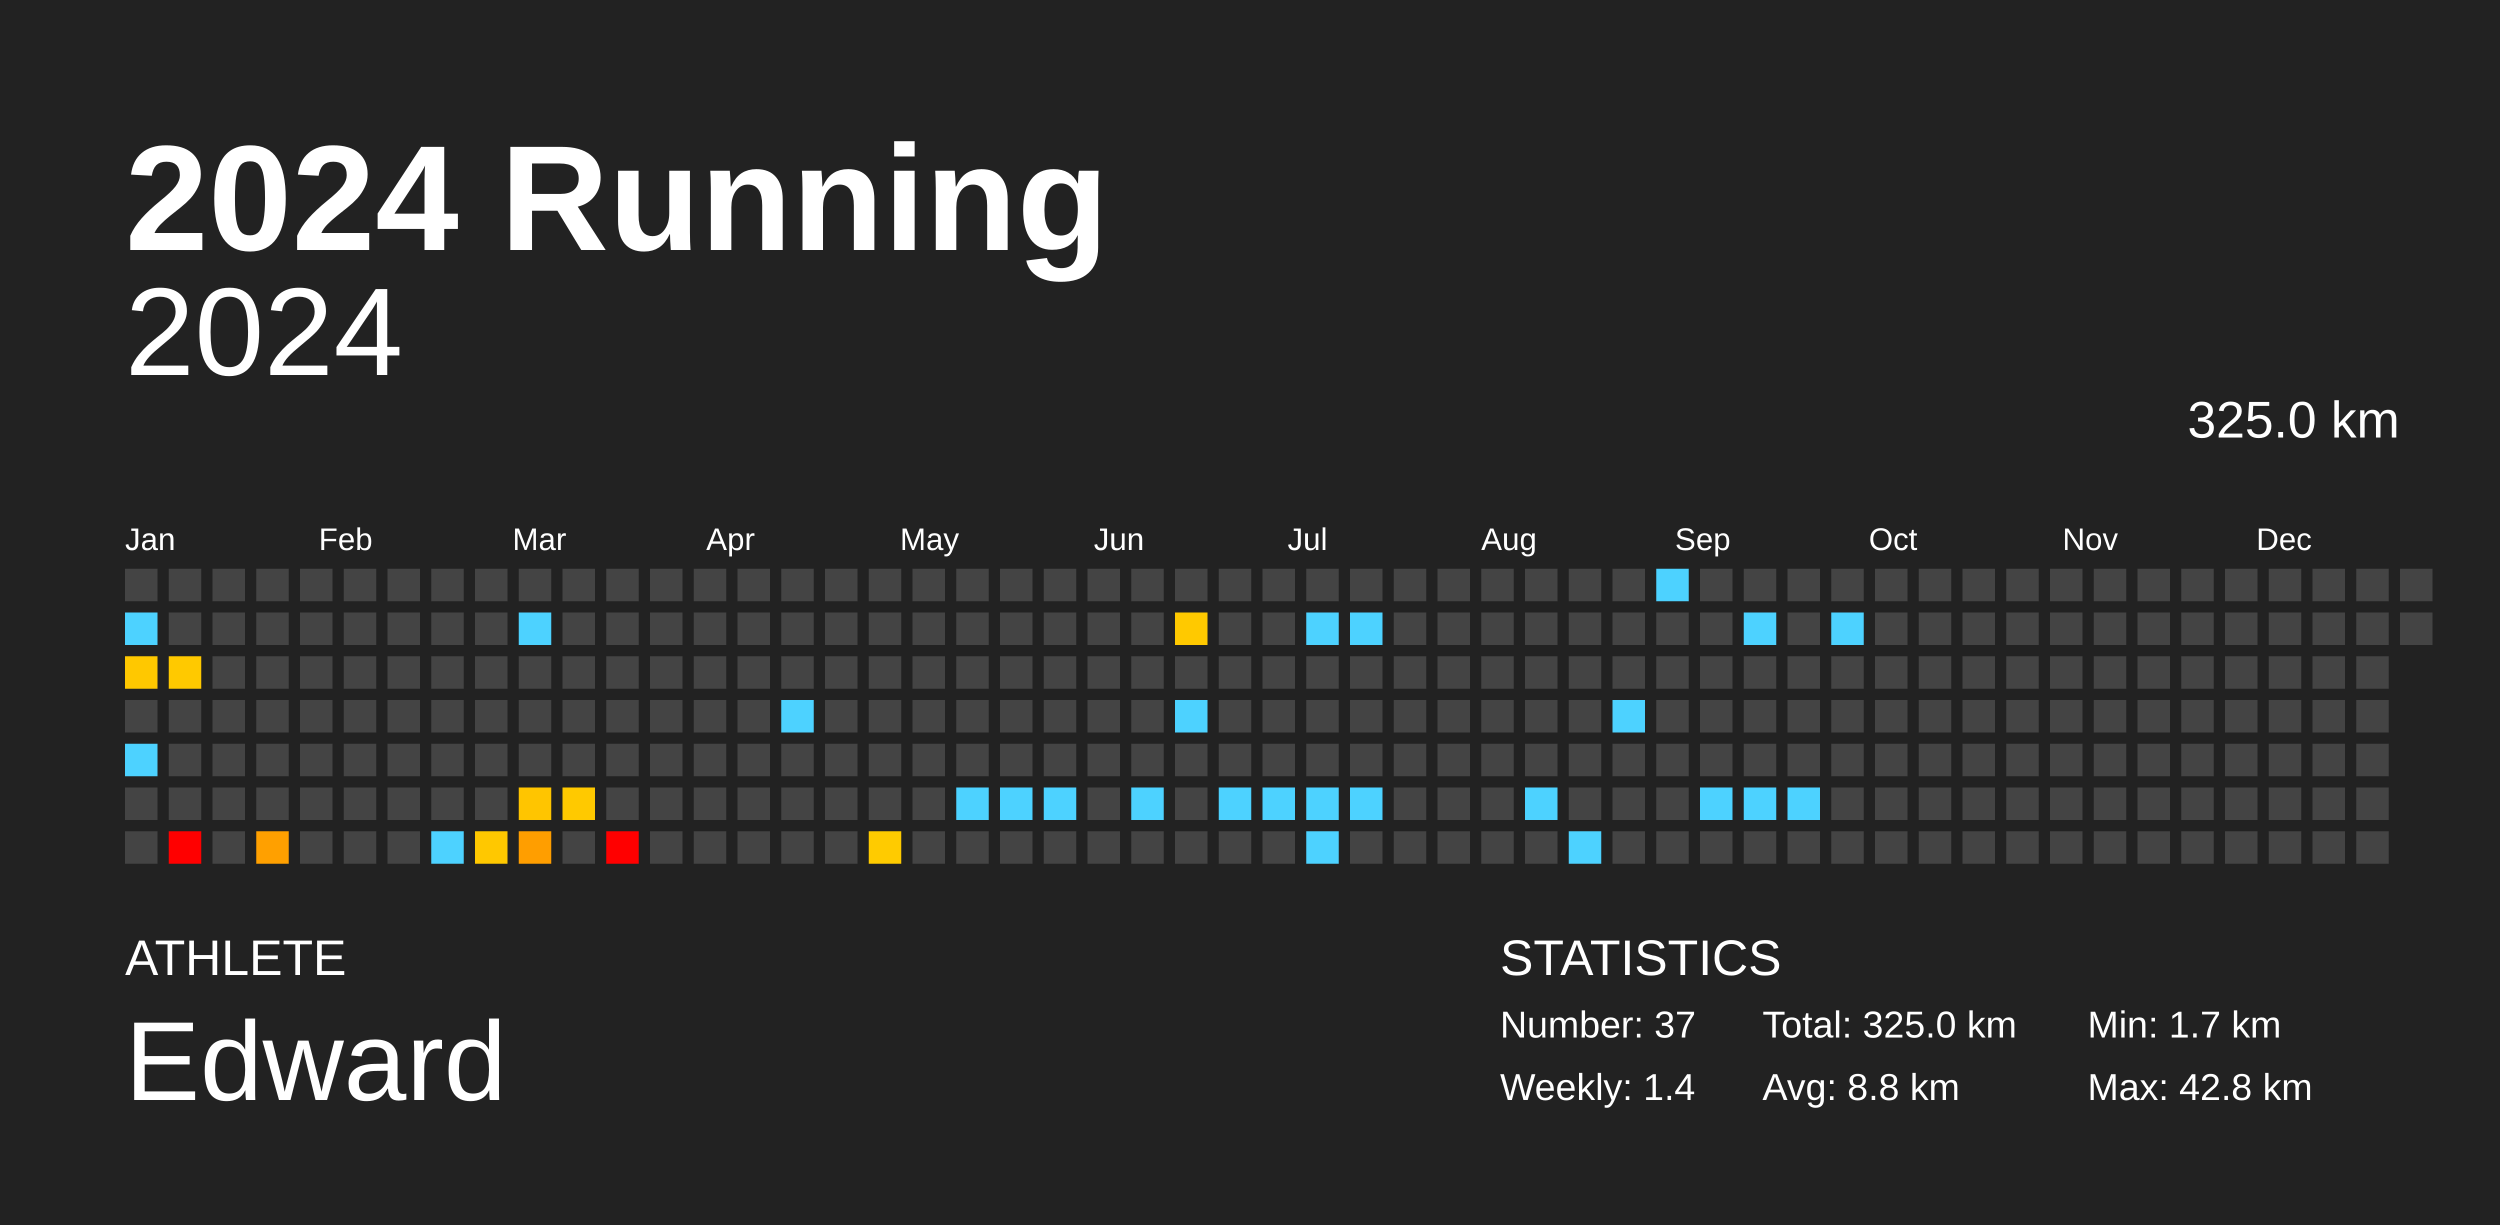
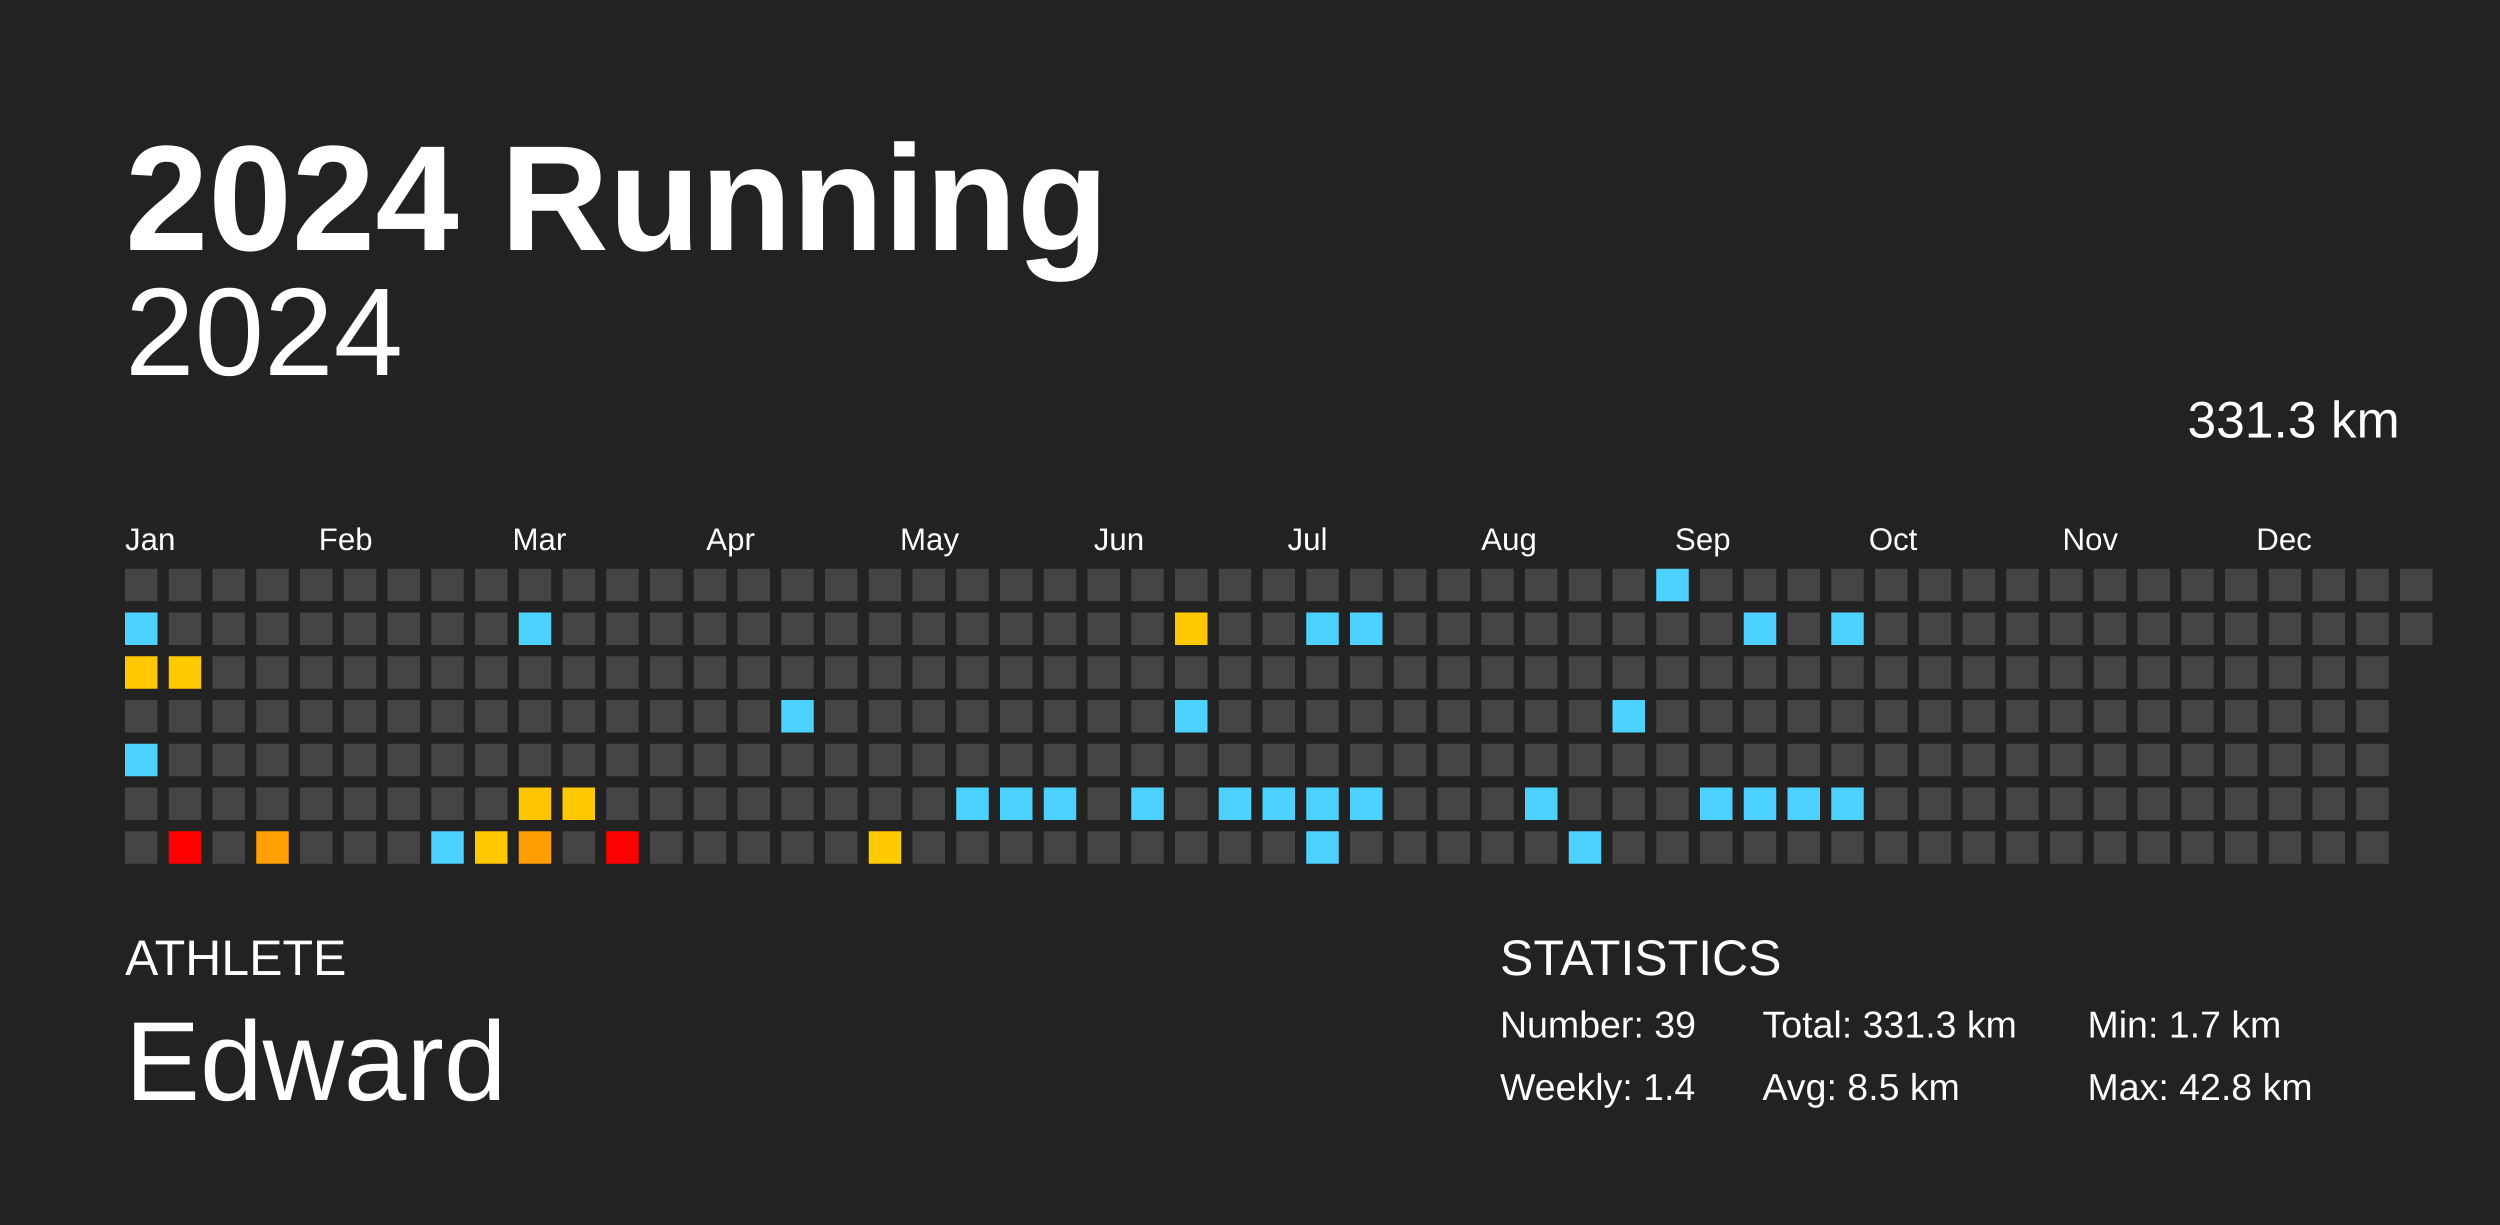
<svg xmlns="http://www.w3.org/2000/svg" baseProfile="full" height="98mm" version="1.1" viewBox="0,0,200,98" width="200mm">
  <defs />
  <rect fill="#222222" height="98" width="200" x="0" y="0" />
  <text fill="#FFFFFF" style="font-size:12px; font-family:Arial; font-weight:bold;" x="10" y="20">2024 Running</text>
  <text fill="#FFFFFF" style="font-size:4px; font-family:Arial" x="10" y="78">ATHLETE</text>
  <text fill="#FFFFFF" style="font-size:9px; font-family:Arial" x="10" y="88">Edward</text>
  <text fill="#FFFFFF" style="font-size:4px; font-family:Arial" x="120" y="78">STATISTICS</text>
-   <text fill="#FFFFFF" style="font-size:3px; font-family:Arial" x="120" y="83">Number: 37</text>
+   <text fill="#FFFFFF" style="font-size:3px; font-family:Arial" x="120" y="83">Number: 39</text>
  <text fill="#FFFFFF" style="font-size:3px; font-family:Arial" x="120" y="88">Weekly: 1.4</text>
-   <text fill="#FFFFFF" style="font-size:3px; font-family:Arial" x="141" y="83">Total: 325.0 km</text>
-   <text fill="#FFFFFF" style="font-size:3px; font-family:Arial" x="141" y="88">Avg: 8.8 km</text>
+   <text fill="#FFFFFF" style="font-size:3px; font-family:Arial" x="141" y="83">Total: 331.3 km</text>
+   <text fill="#FFFFFF" style="font-size:3px; font-family:Arial" x="141" y="88">Avg: 8.5 km</text>
  <text fill="#FFFFFF" style="font-size:3px; font-family:Arial" x="167" y="83">Min: 1.7 km</text>
  <text fill="#FFFFFF" style="font-size:3px; font-family:Arial" x="167" y="88">Max: 42.8 km</text>
  <text alignment-baseline="hanging" fill="#FFFFFF" style="font-size:10.0px; font-family:Arial;" x="10" y="30">2024</text>
-   <text alignment-baseline="hanging" fill="#FFFFFF" style="font-size:4.125px; font-family:Arial;" x="175" y="35">325.0 km</text>
+   <text alignment-baseline="hanging" fill="#FFFFFF" style="font-size:4.125px; font-family:Arial;" x="175" y="35">331.3 km</text>
  <text fill="#FFFFFF" style="font-size:2.5px; font-family:Arial" x="10.0" y="44">Jan</text>
  <text fill="#FFFFFF" style="font-size:2.5px; font-family:Arial" x="25.5" y="44">Feb</text>
  <text fill="#FFFFFF" style="font-size:2.5px; font-family:Arial" x="41.0" y="44">Mar</text>
  <text fill="#FFFFFF" style="font-size:2.5px; font-family:Arial" x="56.5" y="44">Apr</text>
  <text fill="#FFFFFF" style="font-size:2.5px; font-family:Arial" x="72.0" y="44">May</text>
  <text fill="#FFFFFF" style="font-size:2.5px; font-family:Arial" x="87.5" y="44">Jun</text>
  <text fill="#FFFFFF" style="font-size:2.5px; font-family:Arial" x="103.0" y="44">Jul</text>
  <text fill="#FFFFFF" style="font-size:2.5px; font-family:Arial" x="118.5" y="44">Aug</text>
  <text fill="#FFFFFF" style="font-size:2.5px; font-family:Arial" x="134.0" y="44">Sep</text>
  <text fill="#FFFFFF" style="font-size:2.5px; font-family:Arial" x="149.5" y="44">Oct</text>
  <text fill="#FFFFFF" style="font-size:2.5px; font-family:Arial" x="165.0" y="44">Nov</text>
  <text fill="#FFFFFF" style="font-size:2.5px; font-family:Arial" x="180.5" y="44">Dec</text>
  <rect fill="#444444" height="2.6" width="2.6" x="10.0" y="45.5" />
  <rect fill="#4dd2ff" height="2.6" width="2.6" x="10.0" y="49.0" />
  <rect fill="#ffc800" height="2.6" width="2.6" x="10.0" y="52.5" />
  <rect fill="#444444" height="2.6" width="2.6" x="10.0" y="56.0" />
  <rect fill="#4dd2ff" height="2.6" width="2.6" x="10.0" y="59.5" />
  <rect fill="#444444" height="2.6" width="2.6" x="10.0" y="63.0" />
  <rect fill="#444444" height="2.6" width="2.6" x="10.0" y="66.5" />
  <rect fill="#444444" height="2.6" width="2.6" x="13.5" y="45.5" />
  <rect fill="#444444" height="2.6" width="2.6" x="13.5" y="49.0" />
  <rect fill="#ffc900" height="2.6" width="2.6" x="13.5" y="52.5" />
  <rect fill="#444444" height="2.6" width="2.6" x="13.5" y="56.0" />
  <rect fill="#444444" height="2.6" width="2.6" x="13.5" y="59.5" />
  <rect fill="#444444" height="2.6" width="2.6" x="13.5" y="63.0" />
  <rect fill="red" height="2.6" width="2.6" x="13.5" y="66.5" />
  <rect fill="#444444" height="2.6" width="2.6" x="17.0" y="45.5" />
  <rect fill="#444444" height="2.6" width="2.6" x="17.0" y="49.0" />
  <rect fill="#444444" height="2.6" width="2.6" x="17.0" y="52.5" />
  <rect fill="#444444" height="2.6" width="2.6" x="17.0" y="56.0" />
  <rect fill="#444444" height="2.6" width="2.6" x="17.0" y="59.5" />
  <rect fill="#444444" height="2.6" width="2.6" x="17.0" y="63.0" />
  <rect fill="#444444" height="2.6" width="2.6" x="17.0" y="66.5" />
  <rect fill="#444444" height="2.6" width="2.6" x="20.5" y="45.5" />
  <rect fill="#444444" height="2.6" width="2.6" x="20.5" y="49.0" />
  <rect fill="#444444" height="2.6" width="2.6" x="20.5" y="52.5" />
  <rect fill="#444444" height="2.6" width="2.6" x="20.5" y="56.0" />
  <rect fill="#444444" height="2.6" width="2.6" x="20.5" y="59.5" />
  <rect fill="#444444" height="2.6" width="2.6" x="20.5" y="63.0" />
  <rect fill="#ffa000" height="2.6" width="2.6" x="20.5" y="66.5" />
  <rect fill="#444444" height="2.6" width="2.6" x="24.0" y="45.5" />
  <rect fill="#444444" height="2.6" width="2.6" x="24.0" y="49.0" />
  <rect fill="#444444" height="2.6" width="2.6" x="24.0" y="52.5" />
  <rect fill="#444444" height="2.6" width="2.6" x="24.0" y="56.0" />
  <rect fill="#444444" height="2.6" width="2.6" x="24.0" y="59.5" />
  <rect fill="#444444" height="2.6" width="2.6" x="24.0" y="63.0" />
  <rect fill="#444444" height="2.6" width="2.6" x="24.0" y="66.5" />
  <rect fill="#444444" height="2.6" width="2.6" x="27.5" y="45.5" />
  <rect fill="#444444" height="2.6" width="2.6" x="27.5" y="49.0" />
  <rect fill="#444444" height="2.6" width="2.6" x="27.5" y="52.5" />
  <rect fill="#444444" height="2.6" width="2.6" x="27.5" y="56.0" />
  <rect fill="#444444" height="2.6" width="2.6" x="27.5" y="59.5" />
  <rect fill="#444444" height="2.6" width="2.6" x="27.5" y="63.0" />
  <rect fill="#444444" height="2.6" width="2.6" x="27.5" y="66.5" />
  <rect fill="#444444" height="2.6" width="2.6" x="31.0" y="45.5" />
  <rect fill="#444444" height="2.6" width="2.6" x="31.0" y="49.0" />
  <rect fill="#444444" height="2.6" width="2.6" x="31.0" y="52.5" />
  <rect fill="#444444" height="2.6" width="2.6" x="31.0" y="56.0" />
  <rect fill="#444444" height="2.6" width="2.6" x="31.0" y="59.5" />
  <rect fill="#444444" height="2.6" width="2.6" x="31.0" y="63.0" />
  <rect fill="#444444" height="2.6" width="2.6" x="31.0" y="66.5" />
  <rect fill="#444444" height="2.6" width="2.6" x="34.5" y="45.5" />
  <rect fill="#444444" height="2.6" width="2.6" x="34.5" y="49.0" />
  <rect fill="#444444" height="2.6" width="2.6" x="34.5" y="52.5" />
  <rect fill="#444444" height="2.6" width="2.6" x="34.5" y="56.0" />
  <rect fill="#444444" height="2.6" width="2.6" x="34.5" y="59.5" />
  <rect fill="#444444" height="2.6" width="2.6" x="34.5" y="63.0" />
  <rect fill="#4dd2ff" height="2.6" width="2.6" x="34.5" y="66.5" />
  <rect fill="#444444" height="2.6" width="2.6" x="38.0" y="45.5" />
  <rect fill="#444444" height="2.6" width="2.6" x="38.0" y="49.0" />
  <rect fill="#444444" height="2.6" width="2.6" x="38.0" y="52.5" />
  <rect fill="#444444" height="2.6" width="2.6" x="38.0" y="56.0" />
  <rect fill="#444444" height="2.6" width="2.6" x="38.0" y="59.5" />
  <rect fill="#444444" height="2.6" width="2.6" x="38.0" y="63.0" />
  <rect fill="#ffc800" height="2.6" width="2.6" x="38.0" y="66.5" />
  <rect fill="#444444" height="2.6" width="2.6" x="41.5" y="45.5" />
  <rect fill="#4dd2ff" height="2.6" width="2.6" x="41.5" y="49.0" />
  <rect fill="#444444" height="2.6" width="2.6" x="41.5" y="52.5" />
  <rect fill="#444444" height="2.6" width="2.6" x="41.5" y="56.0" />
  <rect fill="#444444" height="2.6" width="2.6" x="41.5" y="59.5" />
  <rect fill="#ffc500" height="2.6" width="2.6" x="41.5" y="63.0" />
  <rect fill="#ff9e00" height="2.6" width="2.6" x="41.5" y="66.5" />
  <rect fill="#444444" height="2.6" width="2.6" x="45.0" y="45.5" />
  <rect fill="#444444" height="2.6" width="2.6" x="45.0" y="49.0" />
  <rect fill="#444444" height="2.6" width="2.6" x="45.0" y="52.5" />
  <rect fill="#444444" height="2.6" width="2.6" x="45.0" y="56.0" />
  <rect fill="#444444" height="2.6" width="2.6" x="45.0" y="59.5" />
  <rect fill="#ffc900" height="2.6" width="2.6" x="45.0" y="63.0" />
  <rect fill="#444444" height="2.6" width="2.6" x="45.0" y="66.5" />
  <rect fill="#444444" height="2.6" width="2.6" x="48.5" y="45.5" />
  <rect fill="#444444" height="2.6" width="2.6" x="48.5" y="49.0" />
  <rect fill="#444444" height="2.6" width="2.6" x="48.5" y="52.5" />
  <rect fill="#444444" height="2.6" width="2.6" x="48.5" y="56.0" />
  <rect fill="#444444" height="2.6" width="2.6" x="48.5" y="59.5" />
  <rect fill="#444444" height="2.6" width="2.6" x="48.5" y="63.0" />
  <rect fill="red" height="2.6" width="2.6" x="48.5" y="66.5" />
  <rect fill="#444444" height="2.6" width="2.6" x="52.0" y="45.5" />
  <rect fill="#444444" height="2.6" width="2.6" x="52.0" y="49.0" />
  <rect fill="#444444" height="2.6" width="2.6" x="52.0" y="52.5" />
  <rect fill="#444444" height="2.6" width="2.6" x="52.0" y="56.0" />
  <rect fill="#444444" height="2.6" width="2.6" x="52.0" y="59.5" />
  <rect fill="#444444" height="2.6" width="2.6" x="52.0" y="63.0" />
  <rect fill="#444444" height="2.6" width="2.6" x="52.0" y="66.5" />
  <rect fill="#444444" height="2.6" width="2.6" x="55.5" y="45.5" />
  <rect fill="#444444" height="2.6" width="2.6" x="55.5" y="49.0" />
  <rect fill="#444444" height="2.6" width="2.6" x="55.5" y="52.5" />
  <rect fill="#444444" height="2.6" width="2.6" x="55.5" y="56.0" />
  <rect fill="#444444" height="2.6" width="2.6" x="55.5" y="59.5" />
  <rect fill="#444444" height="2.6" width="2.6" x="55.5" y="63.0" />
  <rect fill="#444444" height="2.6" width="2.6" x="55.5" y="66.5" />
  <rect fill="#444444" height="2.6" width="2.6" x="59.0" y="45.5" />
  <rect fill="#444444" height="2.6" width="2.6" x="59.0" y="49.0" />
  <rect fill="#444444" height="2.6" width="2.6" x="59.0" y="52.5" />
  <rect fill="#444444" height="2.6" width="2.6" x="59.0" y="56.0" />
  <rect fill="#444444" height="2.6" width="2.6" x="59.0" y="59.5" />
  <rect fill="#444444" height="2.6" width="2.6" x="59.0" y="63.0" />
  <rect fill="#444444" height="2.6" width="2.6" x="59.0" y="66.5" />
  <rect fill="#444444" height="2.6" width="2.6" x="62.5" y="45.5" />
  <rect fill="#444444" height="2.6" width="2.6" x="62.5" y="49.0" />
  <rect fill="#444444" height="2.6" width="2.6" x="62.5" y="52.5" />
  <rect fill="#4dd2ff" height="2.6" width="2.6" x="62.5" y="56.0" />
  <rect fill="#444444" height="2.6" width="2.6" x="62.5" y="59.5" />
  <rect fill="#444444" height="2.6" width="2.6" x="62.5" y="63.0" />
  <rect fill="#444444" height="2.6" width="2.6" x="62.5" y="66.5" />
  <rect fill="#444444" height="2.6" width="2.6" x="66.0" y="45.5" />
  <rect fill="#444444" height="2.6" width="2.6" x="66.0" y="49.0" />
  <rect fill="#444444" height="2.6" width="2.6" x="66.0" y="52.5" />
  <rect fill="#444444" height="2.6" width="2.6" x="66.0" y="56.0" />
  <rect fill="#444444" height="2.6" width="2.6" x="66.0" y="59.5" />
  <rect fill="#444444" height="2.6" width="2.6" x="66.0" y="63.0" />
  <rect fill="#444444" height="2.6" width="2.6" x="66.0" y="66.5" />
  <rect fill="#444444" height="2.6" width="2.6" x="69.5" y="45.5" />
  <rect fill="#444444" height="2.6" width="2.6" x="69.5" y="49.0" />
  <rect fill="#444444" height="2.6" width="2.6" x="69.5" y="52.5" />
  <rect fill="#444444" height="2.6" width="2.6" x="69.5" y="56.0" />
  <rect fill="#444444" height="2.6" width="2.6" x="69.5" y="59.5" />
  <rect fill="#444444" height="2.6" width="2.6" x="69.5" y="63.0" />
  <rect fill="#ffcb00" height="2.6" width="2.6" x="69.5" y="66.5" />
  <rect fill="#444444" height="2.6" width="2.6" x="73.0" y="45.5" />
  <rect fill="#444444" height="2.6" width="2.6" x="73.0" y="49.0" />
  <rect fill="#444444" height="2.6" width="2.6" x="73.0" y="52.5" />
  <rect fill="#444444" height="2.6" width="2.6" x="73.0" y="56.0" />
  <rect fill="#444444" height="2.6" width="2.6" x="73.0" y="59.5" />
  <rect fill="#444444" height="2.6" width="2.6" x="73.0" y="63.0" />
  <rect fill="#444444" height="2.6" width="2.6" x="73.0" y="66.5" />
  <rect fill="#444444" height="2.6" width="2.6" x="76.5" y="45.5" />
  <rect fill="#444444" height="2.6" width="2.6" x="76.5" y="49.0" />
  <rect fill="#444444" height="2.6" width="2.6" x="76.5" y="52.5" />
  <rect fill="#444444" height="2.6" width="2.6" x="76.5" y="56.0" />
  <rect fill="#444444" height="2.6" width="2.6" x="76.5" y="59.5" />
  <rect fill="#4dd2ff" height="2.6" width="2.6" x="76.5" y="63.0" />
  <rect fill="#444444" height="2.6" width="2.6" x="76.5" y="66.5" />
  <rect fill="#444444" height="2.6" width="2.6" x="80.0" y="45.5" />
  <rect fill="#444444" height="2.6" width="2.6" x="80.0" y="49.0" />
  <rect fill="#444444" height="2.6" width="2.6" x="80.0" y="52.5" />
  <rect fill="#444444" height="2.6" width="2.6" x="80.0" y="56.0" />
  <rect fill="#444444" height="2.6" width="2.6" x="80.0" y="59.5" />
  <rect fill="#4dd2ff" height="2.6" width="2.6" x="80.0" y="63.0" />
  <rect fill="#444444" height="2.6" width="2.6" x="80.0" y="66.5" />
  <rect fill="#444444" height="2.6" width="2.6" x="83.5" y="45.5" />
  <rect fill="#444444" height="2.6" width="2.6" x="83.5" y="49.0" />
  <rect fill="#444444" height="2.6" width="2.6" x="83.5" y="52.5" />
  <rect fill="#444444" height="2.6" width="2.6" x="83.5" y="56.0" />
  <rect fill="#444444" height="2.6" width="2.6" x="83.5" y="59.5" />
  <rect fill="#4dd2ff" height="2.6" width="2.6" x="83.5" y="63.0" />
  <rect fill="#444444" height="2.6" width="2.6" x="83.5" y="66.5" />
  <rect fill="#444444" height="2.6" width="2.6" x="87.0" y="45.5" />
  <rect fill="#444444" height="2.6" width="2.6" x="87.0" y="49.0" />
  <rect fill="#444444" height="2.6" width="2.6" x="87.0" y="52.5" />
  <rect fill="#444444" height="2.6" width="2.6" x="87.0" y="56.0" />
  <rect fill="#444444" height="2.6" width="2.6" x="87.0" y="59.5" />
  <rect fill="#444444" height="2.6" width="2.6" x="87.0" y="63.0" />
  <rect fill="#444444" height="2.6" width="2.6" x="87.0" y="66.5" />
  <rect fill="#444444" height="2.6" width="2.6" x="90.5" y="45.5" />
  <rect fill="#444444" height="2.6" width="2.6" x="90.5" y="49.0" />
  <rect fill="#444444" height="2.6" width="2.6" x="90.5" y="52.5" />
  <rect fill="#444444" height="2.6" width="2.6" x="90.5" y="56.0" />
  <rect fill="#444444" height="2.6" width="2.6" x="90.5" y="59.5" />
  <rect fill="#4dd2ff" height="2.6" width="2.6" x="90.5" y="63.0" />
  <rect fill="#444444" height="2.6" width="2.6" x="90.5" y="66.5" />
  <rect fill="#444444" height="2.6" width="2.6" x="94.0" y="45.5" />
  <rect fill="#ffc900" height="2.6" width="2.6" x="94.0" y="49.0" />
  <rect fill="#444444" height="2.6" width="2.6" x="94.0" y="52.5" />
  <rect fill="#4dd2ff" height="2.6" width="2.6" x="94.0" y="56.0" />
  <rect fill="#444444" height="2.6" width="2.6" x="94.0" y="59.5" />
  <rect fill="#444444" height="2.6" width="2.6" x="94.0" y="63.0" />
  <rect fill="#444444" height="2.6" width="2.6" x="94.0" y="66.5" />
  <rect fill="#444444" height="2.6" width="2.6" x="97.5" y="45.5" />
  <rect fill="#444444" height="2.6" width="2.6" x="97.5" y="49.0" />
  <rect fill="#444444" height="2.6" width="2.6" x="97.5" y="52.5" />
  <rect fill="#444444" height="2.6" width="2.6" x="97.5" y="56.0" />
  <rect fill="#444444" height="2.6" width="2.6" x="97.5" y="59.5" />
  <rect fill="#4dd2ff" height="2.6" width="2.6" x="97.5" y="63.0" />
  <rect fill="#444444" height="2.6" width="2.6" x="97.5" y="66.5" />
  <rect fill="#444444" height="2.6" width="2.6" x="101.0" y="45.5" />
  <rect fill="#444444" height="2.6" width="2.6" x="101.0" y="49.0" />
  <rect fill="#444444" height="2.6" width="2.6" x="101.0" y="52.5" />
  <rect fill="#444444" height="2.6" width="2.6" x="101.0" y="56.0" />
  <rect fill="#444444" height="2.6" width="2.6" x="101.0" y="59.5" />
  <rect fill="#4dd2ff" height="2.6" width="2.6" x="101.0" y="63.0" />
  <rect fill="#444444" height="2.6" width="2.6" x="101.0" y="66.5" />
  <rect fill="#444444" height="2.6" width="2.6" x="104.5" y="45.5" />
  <rect fill="#4dd2ff" height="2.6" width="2.6" x="104.5" y="49.0" />
  <rect fill="#444444" height="2.6" width="2.6" x="104.5" y="52.5" />
  <rect fill="#444444" height="2.6" width="2.6" x="104.5" y="56.0" />
  <rect fill="#444444" height="2.6" width="2.6" x="104.5" y="59.5" />
  <rect fill="#4dd2ff" height="2.6" width="2.6" x="104.5" y="63.0" />
  <rect fill="#4dd2ff" height="2.6" width="2.6" x="104.5" y="66.5" />
  <rect fill="#444444" height="2.6" width="2.6" x="108.0" y="45.5" />
  <rect fill="#4dd2ff" height="2.6" width="2.6" x="108.0" y="49.0" />
  <rect fill="#444444" height="2.6" width="2.6" x="108.0" y="52.5" />
  <rect fill="#444444" height="2.6" width="2.6" x="108.0" y="56.0" />
  <rect fill="#444444" height="2.6" width="2.6" x="108.0" y="59.5" />
  <rect fill="#4dd2ff" height="2.6" width="2.6" x="108.0" y="63.0" />
  <rect fill="#444444" height="2.6" width="2.6" x="108.0" y="66.5" />
  <rect fill="#444444" height="2.6" width="2.6" x="111.5" y="45.5" />
  <rect fill="#444444" height="2.6" width="2.6" x="111.5" y="49.0" />
  <rect fill="#444444" height="2.6" width="2.6" x="111.5" y="52.5" />
  <rect fill="#444444" height="2.6" width="2.6" x="111.5" y="56.0" />
  <rect fill="#444444" height="2.6" width="2.6" x="111.5" y="59.5" />
  <rect fill="#444444" height="2.6" width="2.6" x="111.5" y="63.0" />
  <rect fill="#444444" height="2.6" width="2.6" x="111.5" y="66.5" />
  <rect fill="#444444" height="2.6" width="2.6" x="115.0" y="45.5" />
  <rect fill="#444444" height="2.6" width="2.6" x="115.0" y="49.0" />
  <rect fill="#444444" height="2.6" width="2.6" x="115.0" y="52.5" />
  <rect fill="#444444" height="2.6" width="2.6" x="115.0" y="56.0" />
  <rect fill="#444444" height="2.6" width="2.6" x="115.0" y="59.5" />
  <rect fill="#444444" height="2.6" width="2.6" x="115.0" y="63.0" />
  <rect fill="#444444" height="2.6" width="2.6" x="115.0" y="66.5" />
  <rect fill="#444444" height="2.6" width="2.6" x="118.5" y="45.5" />
  <rect fill="#444444" height="2.6" width="2.6" x="118.5" y="49.0" />
  <rect fill="#444444" height="2.6" width="2.6" x="118.5" y="52.5" />
  <rect fill="#444444" height="2.6" width="2.6" x="118.5" y="56.0" />
  <rect fill="#444444" height="2.6" width="2.6" x="118.5" y="59.5" />
  <rect fill="#444444" height="2.6" width="2.6" x="118.5" y="63.0" />
  <rect fill="#444444" height="2.6" width="2.6" x="118.5" y="66.5" />
  <rect fill="#444444" height="2.6" width="2.6" x="122.0" y="45.5" />
  <rect fill="#444444" height="2.6" width="2.6" x="122.0" y="49.0" />
  <rect fill="#444444" height="2.6" width="2.6" x="122.0" y="52.5" />
  <rect fill="#444444" height="2.6" width="2.6" x="122.0" y="56.0" />
  <rect fill="#444444" height="2.6" width="2.6" x="122.0" y="59.5" />
  <rect fill="#4dd2ff" height="2.6" width="2.6" x="122.0" y="63.0" />
  <rect fill="#444444" height="2.6" width="2.6" x="122.0" y="66.5" />
  <rect fill="#444444" height="2.6" width="2.6" x="125.5" y="45.5" />
  <rect fill="#444444" height="2.6" width="2.6" x="125.5" y="49.0" />
  <rect fill="#444444" height="2.6" width="2.6" x="125.5" y="52.5" />
  <rect fill="#444444" height="2.6" width="2.6" x="125.5" y="56.0" />
  <rect fill="#444444" height="2.6" width="2.6" x="125.5" y="59.5" />
  <rect fill="#444444" height="2.6" width="2.6" x="125.5" y="63.0" />
  <rect fill="#4dd2ff" height="2.6" width="2.6" x="125.5" y="66.5" />
  <rect fill="#444444" height="2.6" width="2.6" x="129.0" y="45.5" />
  <rect fill="#444444" height="2.6" width="2.6" x="129.0" y="49.0" />
  <rect fill="#444444" height="2.6" width="2.6" x="129.0" y="52.5" />
  <rect fill="#4dd2ff" height="2.6" width="2.6" x="129.0" y="56.0" />
  <rect fill="#444444" height="2.6" width="2.6" x="129.0" y="59.5" />
  <rect fill="#444444" height="2.6" width="2.6" x="129.0" y="63.0" />
  <rect fill="#444444" height="2.6" width="2.6" x="129.0" y="66.5" />
  <rect fill="#4dd2ff" height="2.6" width="2.6" x="132.5" y="45.5" />
  <rect fill="#444444" height="2.6" width="2.6" x="132.5" y="49.0" />
  <rect fill="#444444" height="2.6" width="2.6" x="132.5" y="52.5" />
  <rect fill="#444444" height="2.6" width="2.6" x="132.5" y="56.0" />
  <rect fill="#444444" height="2.6" width="2.6" x="132.5" y="59.5" />
  <rect fill="#444444" height="2.6" width="2.6" x="132.5" y="63.0" />
  <rect fill="#444444" height="2.6" width="2.6" x="132.5" y="66.5" />
  <rect fill="#444444" height="2.6" width="2.6" x="136.0" y="45.5" />
  <rect fill="#444444" height="2.6" width="2.6" x="136.0" y="49.0" />
  <rect fill="#444444" height="2.6" width="2.6" x="136.0" y="52.5" />
  <rect fill="#444444" height="2.6" width="2.6" x="136.0" y="56.0" />
  <rect fill="#444444" height="2.6" width="2.6" x="136.0" y="59.5" />
  <rect fill="#4dd2ff" height="2.6" width="2.6" x="136.0" y="63.0" />
  <rect fill="#444444" height="2.6" width="2.6" x="136.0" y="66.5" />
  <rect fill="#444444" height="2.6" width="2.6" x="139.5" y="45.5" />
  <rect fill="#4dd2ff" height="2.6" width="2.6" x="139.5" y="49.0" />
  <rect fill="#444444" height="2.6" width="2.6" x="139.5" y="52.5" />
  <rect fill="#444444" height="2.6" width="2.6" x="139.5" y="56.0" />
  <rect fill="#444444" height="2.6" width="2.6" x="139.5" y="59.5" />
  <rect fill="#4dd2ff" height="2.6" width="2.6" x="139.5" y="63.0" />
  <rect fill="#444444" height="2.6" width="2.6" x="139.5" y="66.5" />
  <rect fill="#444444" height="2.6" width="2.6" x="143.0" y="45.5" />
  <rect fill="#444444" height="2.6" width="2.6" x="143.0" y="49.0" />
  <rect fill="#444444" height="2.6" width="2.6" x="143.0" y="52.5" />
  <rect fill="#444444" height="2.6" width="2.6" x="143.0" y="56.0" />
  <rect fill="#444444" height="2.6" width="2.6" x="143.0" y="59.5" />
  <rect fill="#4dd2ff" height="2.6" width="2.6" x="143.0" y="63.0" />
  <rect fill="#444444" height="2.6" width="2.6" x="143.0" y="66.5" />
  <rect fill="#444444" height="2.6" width="2.6" x="146.5" y="45.5" />
  <rect fill="#4dd2ff" height="2.6" width="2.6" x="146.5" y="49.0" />
  <rect fill="#444444" height="2.6" width="2.6" x="146.5" y="52.5" />
  <rect fill="#444444" height="2.6" width="2.6" x="146.5" y="56.0" />
  <rect fill="#444444" height="2.6" width="2.6" x="146.5" y="59.5" />
-   <rect fill="#444444" height="2.6" width="2.6" x="146.5" y="63.0" />
+   <rect fill="#4dd2ff" height="2.6" width="2.6" x="146.5" y="63.0" />
  <rect fill="#444444" height="2.6" width="2.6" x="146.5" y="66.5" />
  <rect fill="#444444" height="2.6" width="2.6" x="150.0" y="45.5" />
  <rect fill="#444444" height="2.6" width="2.6" x="150.0" y="49.0" />
  <rect fill="#444444" height="2.6" width="2.6" x="150.0" y="52.5" />
  <rect fill="#444444" height="2.6" width="2.6" x="150.0" y="56.0" />
  <rect fill="#444444" height="2.6" width="2.6" x="150.0" y="59.5" />
  <rect fill="#444444" height="2.6" width="2.6" x="150.0" y="63.0" />
  <rect fill="#444444" height="2.6" width="2.6" x="150.0" y="66.5" />
  <rect fill="#444444" height="2.6" width="2.6" x="153.5" y="45.5" />
  <rect fill="#444444" height="2.6" width="2.6" x="153.5" y="49.0" />
  <rect fill="#444444" height="2.6" width="2.6" x="153.5" y="52.5" />
  <rect fill="#444444" height="2.6" width="2.6" x="153.5" y="56.0" />
  <rect fill="#444444" height="2.6" width="2.6" x="153.5" y="59.5" />
  <rect fill="#444444" height="2.6" width="2.6" x="153.5" y="63.0" />
  <rect fill="#444444" height="2.6" width="2.6" x="153.5" y="66.5" />
  <rect fill="#444444" height="2.6" width="2.6" x="157.0" y="45.5" />
  <rect fill="#444444" height="2.6" width="2.6" x="157.0" y="49.0" />
  <rect fill="#444444" height="2.6" width="2.6" x="157.0" y="52.5" />
  <rect fill="#444444" height="2.6" width="2.6" x="157.0" y="56.0" />
  <rect fill="#444444" height="2.6" width="2.6" x="157.0" y="59.5" />
  <rect fill="#444444" height="2.6" width="2.6" x="157.0" y="63.0" />
  <rect fill="#444444" height="2.6" width="2.6" x="157.0" y="66.5" />
  <rect fill="#444444" height="2.6" width="2.6" x="160.5" y="45.5" />
  <rect fill="#444444" height="2.6" width="2.6" x="160.5" y="49.0" />
  <rect fill="#444444" height="2.6" width="2.6" x="160.5" y="52.5" />
  <rect fill="#444444" height="2.6" width="2.6" x="160.5" y="56.0" />
  <rect fill="#444444" height="2.6" width="2.6" x="160.5" y="59.5" />
  <rect fill="#444444" height="2.6" width="2.6" x="160.5" y="63.0" />
  <rect fill="#444444" height="2.6" width="2.6" x="160.5" y="66.5" />
  <rect fill="#444444" height="2.6" width="2.6" x="164.0" y="45.5" />
  <rect fill="#444444" height="2.6" width="2.6" x="164.0" y="49.0" />
  <rect fill="#444444" height="2.6" width="2.6" x="164.0" y="52.5" />
  <rect fill="#444444" height="2.6" width="2.6" x="164.0" y="56.0" />
  <rect fill="#444444" height="2.6" width="2.6" x="164.0" y="59.5" />
  <rect fill="#444444" height="2.6" width="2.6" x="164.0" y="63.0" />
  <rect fill="#444444" height="2.6" width="2.6" x="164.0" y="66.5" />
  <rect fill="#444444" height="2.6" width="2.6" x="167.5" y="45.5" />
  <rect fill="#444444" height="2.6" width="2.6" x="167.5" y="49.0" />
  <rect fill="#444444" height="2.6" width="2.6" x="167.5" y="52.5" />
  <rect fill="#444444" height="2.6" width="2.6" x="167.5" y="56.0" />
  <rect fill="#444444" height="2.6" width="2.6" x="167.5" y="59.5" />
  <rect fill="#444444" height="2.6" width="2.6" x="167.5" y="63.0" />
  <rect fill="#444444" height="2.6" width="2.6" x="167.5" y="66.5" />
  <rect fill="#444444" height="2.6" width="2.6" x="171.0" y="45.5" />
  <rect fill="#444444" height="2.6" width="2.6" x="171.0" y="49.0" />
  <rect fill="#444444" height="2.6" width="2.6" x="171.0" y="52.5" />
  <rect fill="#444444" height="2.6" width="2.6" x="171.0" y="56.0" />
  <rect fill="#444444" height="2.6" width="2.6" x="171.0" y="59.5" />
  <rect fill="#444444" height="2.6" width="2.6" x="171.0" y="63.0" />
  <rect fill="#444444" height="2.6" width="2.6" x="171.0" y="66.5" />
  <rect fill="#444444" height="2.6" width="2.6" x="174.5" y="45.5" />
  <rect fill="#444444" height="2.6" width="2.6" x="174.5" y="49.0" />
  <rect fill="#444444" height="2.6" width="2.6" x="174.5" y="52.5" />
  <rect fill="#444444" height="2.6" width="2.6" x="174.5" y="56.0" />
  <rect fill="#444444" height="2.6" width="2.6" x="174.5" y="59.5" />
  <rect fill="#444444" height="2.6" width="2.6" x="174.5" y="63.0" />
  <rect fill="#444444" height="2.6" width="2.6" x="174.5" y="66.5" />
  <rect fill="#444444" height="2.6" width="2.6" x="178.0" y="45.5" />
  <rect fill="#444444" height="2.6" width="2.6" x="178.0" y="49.0" />
  <rect fill="#444444" height="2.6" width="2.6" x="178.0" y="52.5" />
  <rect fill="#444444" height="2.6" width="2.6" x="178.0" y="56.0" />
  <rect fill="#444444" height="2.6" width="2.6" x="178.0" y="59.5" />
  <rect fill="#444444" height="2.6" width="2.6" x="178.0" y="63.0" />
  <rect fill="#444444" height="2.6" width="2.6" x="178.0" y="66.5" />
  <rect fill="#444444" height="2.6" width="2.6" x="181.5" y="45.5" />
  <rect fill="#444444" height="2.6" width="2.6" x="181.5" y="49.0" />
  <rect fill="#444444" height="2.6" width="2.6" x="181.5" y="52.5" />
  <rect fill="#444444" height="2.6" width="2.6" x="181.5" y="56.0" />
  <rect fill="#444444" height="2.6" width="2.6" x="181.5" y="59.5" />
  <rect fill="#444444" height="2.6" width="2.6" x="181.5" y="63.0" />
  <rect fill="#444444" height="2.6" width="2.6" x="181.5" y="66.5" />
  <rect fill="#444444" height="2.6" width="2.6" x="185.0" y="45.5" />
  <rect fill="#444444" height="2.6" width="2.6" x="185.0" y="49.0" />
  <rect fill="#444444" height="2.6" width="2.6" x="185.0" y="52.5" />
  <rect fill="#444444" height="2.6" width="2.6" x="185.0" y="56.0" />
  <rect fill="#444444" height="2.6" width="2.6" x="185.0" y="59.5" />
  <rect fill="#444444" height="2.6" width="2.6" x="185.0" y="63.0" />
  <rect fill="#444444" height="2.6" width="2.6" x="185.0" y="66.5" />
  <rect fill="#444444" height="2.6" width="2.6" x="188.5" y="45.5" />
  <rect fill="#444444" height="2.6" width="2.6" x="188.5" y="49.0" />
  <rect fill="#444444" height="2.6" width="2.6" x="188.5" y="52.5" />
  <rect fill="#444444" height="2.6" width="2.6" x="188.5" y="56.0" />
  <rect fill="#444444" height="2.6" width="2.6" x="188.5" y="59.5" />
  <rect fill="#444444" height="2.6" width="2.6" x="188.5" y="63.0" />
  <rect fill="#444444" height="2.6" width="2.6" x="188.5" y="66.5" />
  <rect fill="#444444" height="2.6" width="2.6" x="192.0" y="45.5" />
  <rect fill="#444444" height="2.6" width="2.6" x="192.0" y="49.0" />
</svg>
